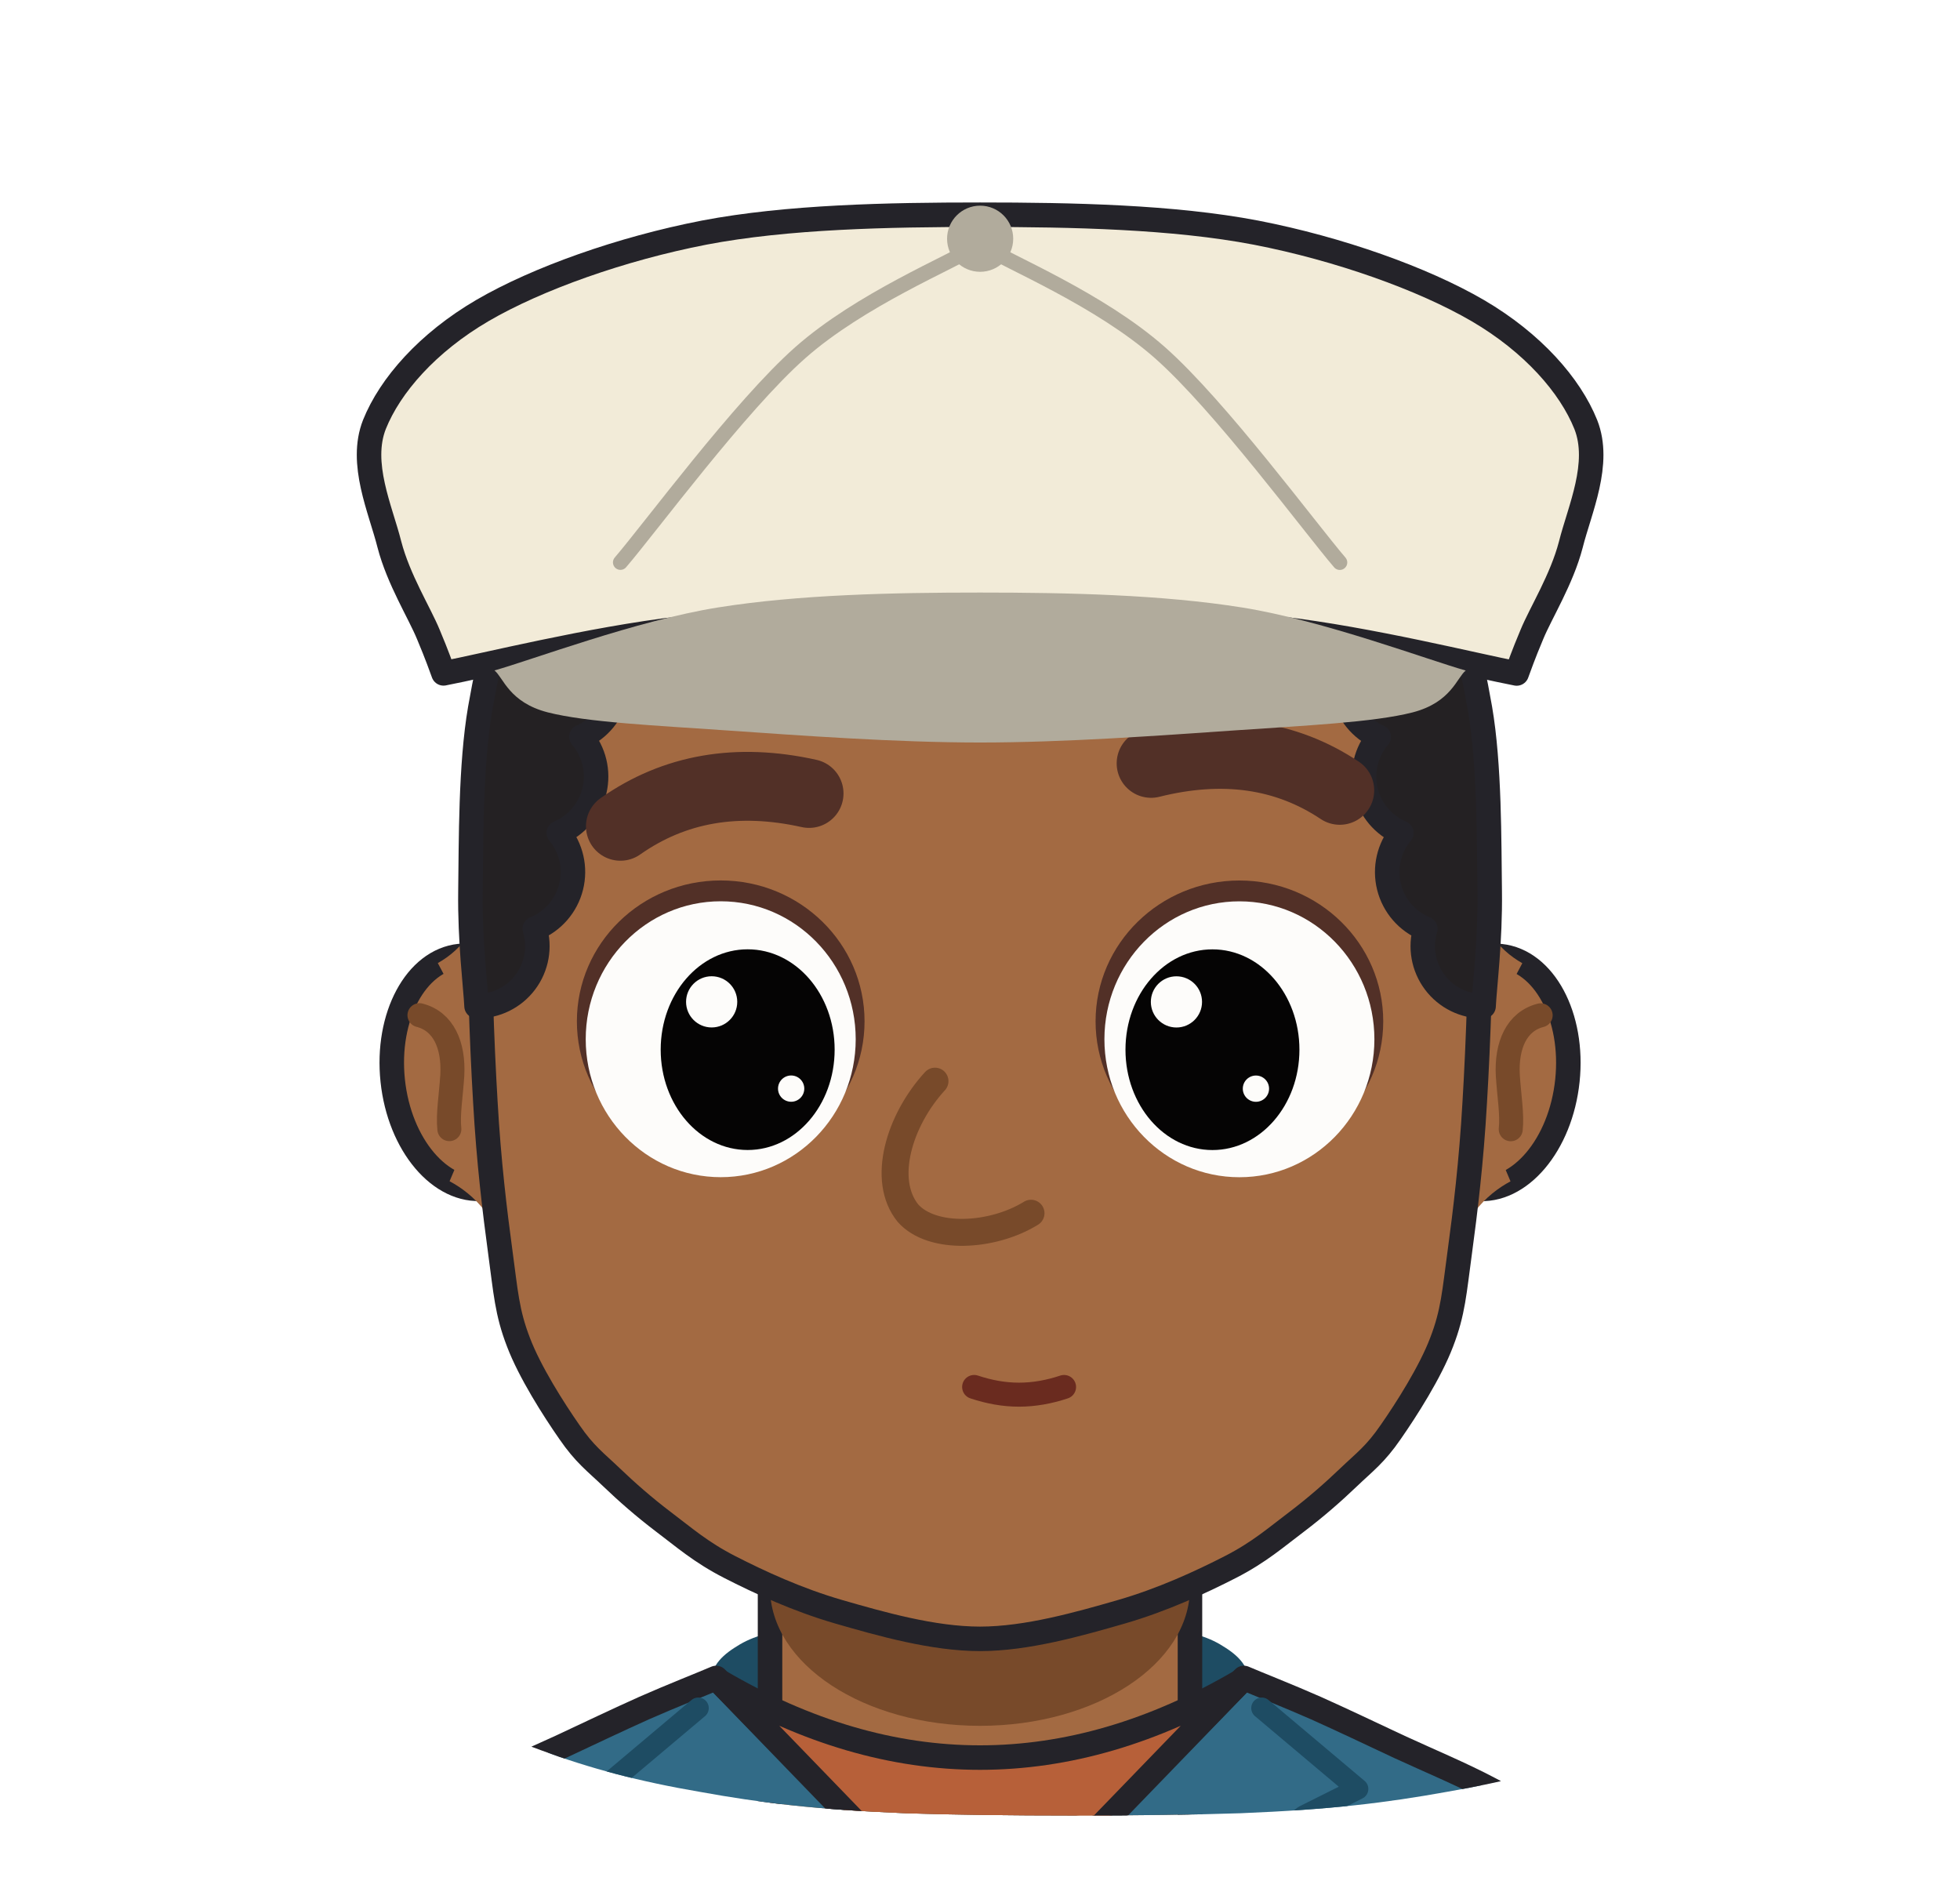
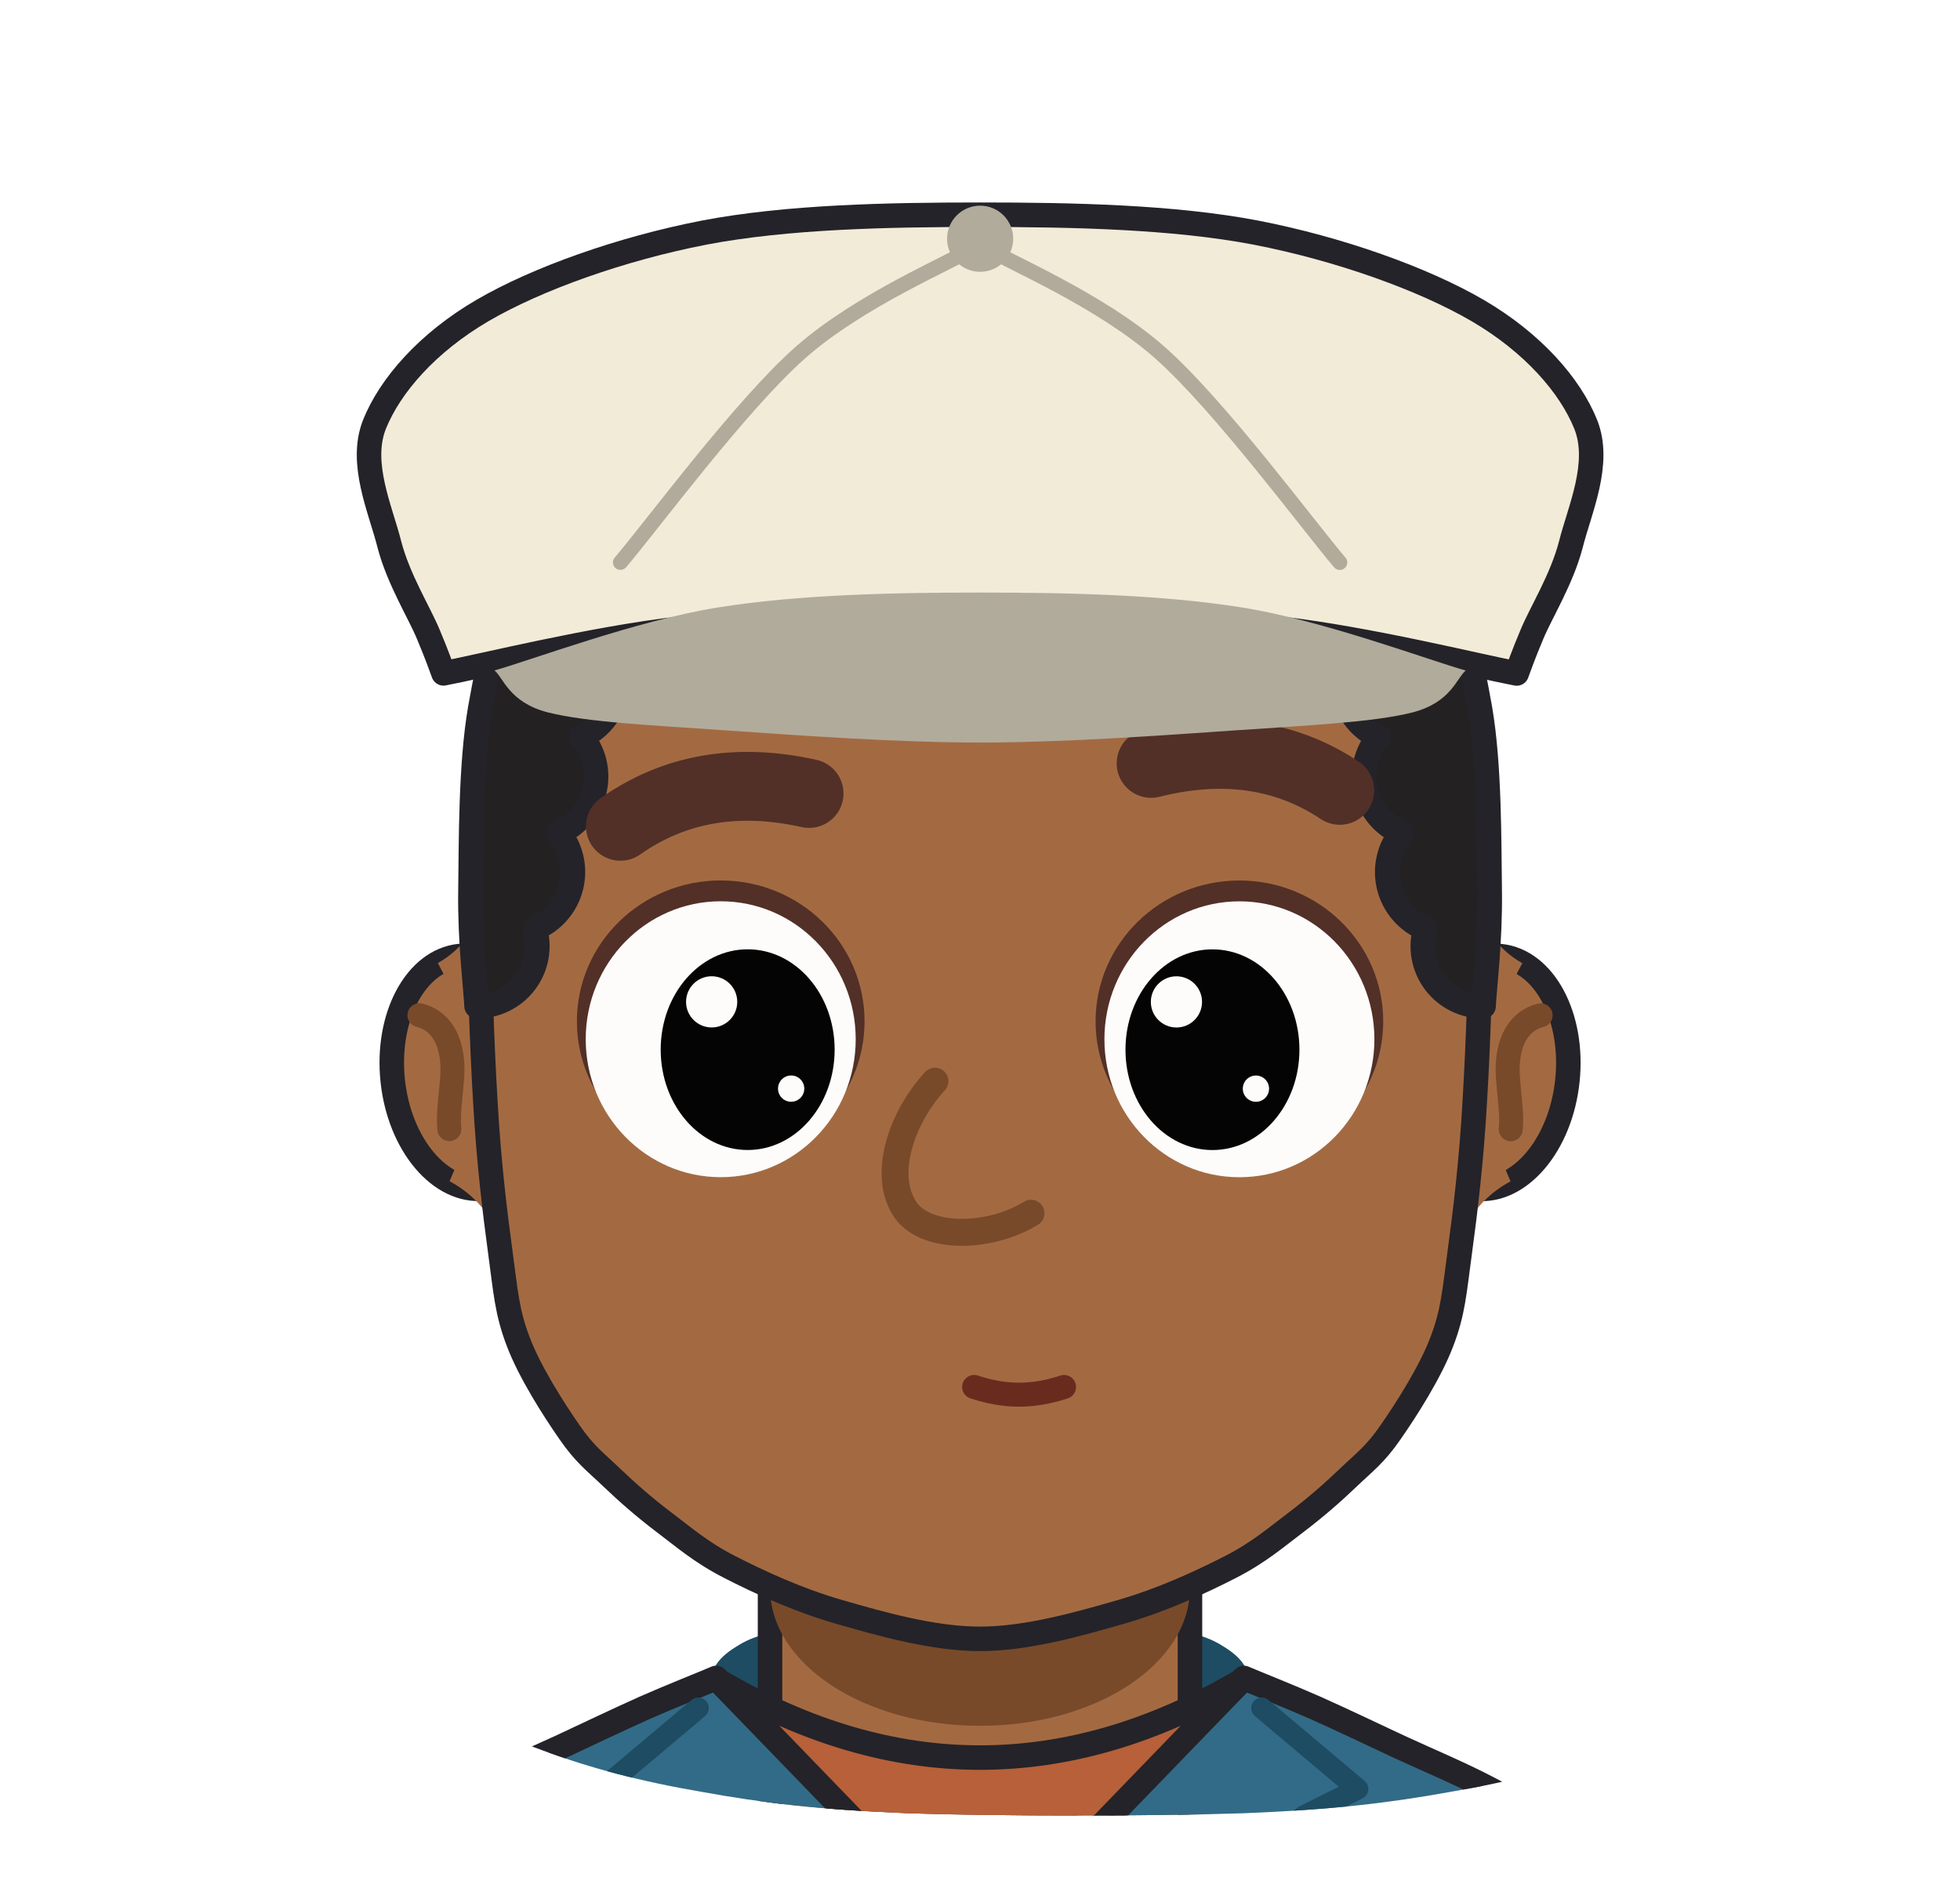
<svg xmlns="http://www.w3.org/2000/svg" viewBox="0 0 320 310" width="320" height="310">
  <defs>
    <clipPath id="cd6b">
      <rect x="-4000" y="-4000" width="9000" height="9000" />
    </clipPath>
    <clipPath id="cd6cr">
-       <path d="M1009.58 601.01C1031.94 562.76 1063.45 512.67 1054.29 483.31C1044.86 453.95 985.07 441.29 953.29 425.13C921.51 408.97 887.57 403.86 863.33 386.89C839.09 369.92 832.36 339.22 808.39 323.06C784.15 306.90 752.91 293.16 719.24 290.20C685.57 287.24 646.25 299.62 606.39 305.28C566.53 310.94 516.43 319.02 479.53 324.13C442.63 329.25 415.16 331.14 384.99 336.25C355.10 341.37 326.01 345.95 299.08 354.84C271.87 363.73 245.21 374.77 222.59 389.85C199.96 405.20 179.22 423.79 163.87 445.33C148.79 466.88 135.05 491.93 130.74 519.40C126.70 546.87 132.63 577.58 138.55 609.90C144.48 642.22 159.02 686.12 166.29 713.32C173.57 740.53 174.91 755.34 182.18 773.12C189.46 790.62 198.35 805.44 209.93 819.17C221.51 832.91 235.24 845.03 251.40 855.80C267.56 866.31 285.61 875.46 306.35 883.00C327.36 890.81 349.44 896.74 376.38 901.32C403.04 906.17 427.55 909.13 467.14 910.75C507.00 912.09 575.41 912.09 615.01 910.75C654.87 909.13 679.11 906.17 706.04 901.32C732.71 896.74 755.06 890.81 775.80 883.00C796.81 875.46 814.85 866.31 831.01 855.80C847.17 845.03 860.91 832.91 872.49 819.17C883.80 805.44 892.42 790.62 900.23 773.12C908.04 755.34 900.77 742.41 919.08 713.59C937.40 685.04 986.96 639.53 1009.58 601.01Z" />
+       <path d="M1016.05 602.09C1038.13 564.65 1061.56 519.13 1054.83 488.70C1047.83 458.26 1003.12 439.41 975.38 420.29C947.90 401.16 915.85 389.85 889.19 374.23C862.52 358.61 842.86 338.68 815.12 326.02C787.11 313.09 756.14 301.24 721.93 297.74C687.73 294.24 650.02 300.43 609.62 305.01C569.22 309.32 516.43 318.48 478.99 324.67C441.29 330.87 414.35 335.45 384.46 341.64C354.56 348.10 326.01 353.22 299.08 362.38C272.14 371.54 245.21 382.31 222.85 396.85C200.23 411.67 179.49 429.98 164.14 450.99C148.79 472.00 135.05 496.51 130.74 523.17C126.43 549.84 132.63 579.46 138.55 611.24C144.48 643.03 159.02 686.39 166.29 713.32C173.57 740.26 175.18 755.34 182.45 773.12C189.73 790.62 198.61 805.44 210.20 819.17C221.78 832.91 235.51 845.03 251.67 855.80C267.83 866.31 286.15 875.46 306.89 883.00C327.90 890.81 350.25 896.74 377.18 901.32C403.85 906.17 428.36 909.13 468.22 910.75C508.08 912.09 576.76 912.09 616.62 910.75C656.48 909.13 680.72 906.17 707.66 901.32C734.59 896.74 756.95 890.81 777.68 883.00C798.69 875.46 817.01 866.31 833.17 855.80C849.33 845.03 863.06 832.91 874.64 819.17C886.23 805.44 894.31 790.62 902.39 773.12C910.47 755.34 904.27 742.41 923.12 713.86C942.25 685.31 994.23 639.79 1016.05 602.09Z" />
      <path d="M-473.50 -700.97L1473.50 -700.97L1473.50 664.63L-473.50 664.63Z" />
    </clipPath>
    <clipPath id="cd6s">
      <path d="M500 970.1L616.5 850.9C621.8 853.2 636.8 859.1 648.3 864.2C659.7 869.3 672.5 875.4 685.3 881.4C698.1 887.3 712.5 893.3 725 899.9C737.6 906.5 750.8 914.3 760.8 921.1C770.7 927.9 778 934.3 784.6 941C791.2 947.6 795.8 954.2 800.5 960.8C805.1 967.4 808.6 974.1 812.4 980.7C816.1 987.2 821.2 996.8 823 1000L177 1000C178.8 996.8 183.9 987.2 187.6 980.7C191.4 974.1 194.9 967.4 199.5 960.8C204.2 954.2 208.8 947.6 215.4 941C222 934.3 229.3 927.9 239.2 921.1C249.2 914.3 262.4 906.5 275 899.9C287.5 893.3 301.9 887.3 314.7 881.4C327.5 875.4 340.3 869.3 351.7 864.2C363.2 859.1 378.2 853.2 383.5 850.9L500 970.1Z" fill="#326B87" stroke="#242329" stroke-width="10.82" stroke-linejoin="round" stroke-linecap="round" transform="translate(500 1014) scale(0.86) translate(-500 -1000)" />
      <path d="M384.8 852.3Q500 919.8 615.2 852.3L500 971.4Z" fill="#B76039" stroke="#242329" stroke-width="10.82" stroke-linejoin="round" stroke-linecap="round" transform="translate(500 1014) scale(0.86) translate(-500 -1000)" />
      <path d="M375.6 864.2L333.2 899.9L357 911.8L460.3 994.7M624.4 864.2L666.8 899.9L643 911.8L539.7 994.7M500 970.1L500 995.4" fill="none" stroke="#1E4C63" stroke-width="9.3" stroke-linecap="round" stroke-linejoin="round" transform="translate(500 1014) scale(0.86) translate(-500 -1000)" />
    </clipPath>
    <clipPath id="cd6eL">
      <ellipse cx="385.5" cy="569" rx="59.6" ry="60.9" />
    </clipPath>
    <clipPath id="cd6eR">
      <ellipse cx="614.5" cy="569" rx="59.6" ry="60.9" />
    </clipPath>
    <filter id="cd6bl" x="-60%" y="-90%" width="220%" height="280%">
      <feGaussianBlur stdDeviation="15" />
    </filter>
    <clipPath id="cd6eo">
      <path d="M-1000 -1000H2000V2000H-1000Z" />
    </clipPath>
    <clipPath id="cd6ck">
      <ellipse cx="385.5" cy="561.1" rx="66.5" ry="65.2" />
      <ellipse cx="385.5" cy="569" rx="62.6" ry="63.9" />
      <ellipse cx="614.5" cy="561.1" rx="66.5" ry="65.2" />
      <ellipse cx="614.5" cy="569" rx="62.6" ry="63.9" />
    </clipPath>
  </defs>
  <g transform="translate(-55 -107) scale(0.43)">
    <g clip-path="url(#cd6b)">
      <g transform="translate(500 1014) scale(0.86) translate(-500 -1000)">
        <g clip-path="url(#cd6cr)">
          <g transform="translate(0 0.06)">
            <path d="M500 824.5C525.6 824.5 558.7 826.2 576.8 828.4C594.9 830.7 601.5 833.1 608.5 837.7C615.6 842.3 619.6 847.4 619.1 856.2C618.7 865.1 625.8 880.5 605.9 890.7C586 900.8 535.3 917.1 500 917.1C464.7 917.1 414 900.8 394.1 890.7C374.2 880.5 381.3 865.1 380.9 856.2C380.4 847.4 384.4 842.3 391.5 837.7C398.5 833.1 405.1 830.7 423.2 828.4C441.3 826.2 474.4 824.5 500 824.5Z" fill="#1E4C63" />
          </g>
        </g>
        <g clip-path="url(#cd6cr)">
          <g transform="translate(0 0.06)">
            <path d="M407.3 768.9L407.3 935.7Q407.3 967.4 439.1 967.4L560.9 967.4Q592.7 967.4 592.7 935.7L592.7 768.9Z" fill="#A36A42" stroke="#242329" stroke-width="10.82" stroke-linejoin="round" stroke-linecap="round" />
            <ellipse cx="500" cy="811.2" rx="92.7" ry="60.9" fill="#784A2A" />
          </g>
        </g>
        <g transform="matrix(1 0.0001 -0.0001 1 0.08335 0.01754)">
          <ellipse cx="275.6" cy="583.6" rx="35.1" ry="51.6" transform="rotate(-6 275.6 583.6)" fill="#A36A42" stroke="#242329" stroke-width="10.82" stroke-linejoin="round" stroke-linecap="round" />
          <ellipse cx="724.4" cy="583.6" rx="35.1" ry="51.6" transform="rotate(6 724.4 583.6)" fill="#A36A42" stroke="#242329" stroke-width="10.82" stroke-linejoin="round" stroke-linecap="round" />
          <path d="M281.3 496.1C281.3 518.4 271 529.5 260.6 535.4L286.2 583.6ZM718.7 496.1C718.7 518.4 729 529.5 739.4 535.4L713.8 583.6ZM291.8 671C288.8 648.8 276.3 637.3 265.8 631.7L286.2 583.6ZM708.2 671C711.2 648.8 723.7 637.3 734.2 631.7L713.8 583.6Z" fill="#A36A42" />
          <path d="M252.5 558.4C263.1 561.1 267.7 571.6 267 584.9C266.4 594.2 265 602.1 265.7 608.7M747.5 558.4C736.9 561.1 732.3 571.6 733 584.9C733.6 594.2 735 602.1 734.3 608.7" fill="none" stroke="#784A2A" stroke-width="10.6" stroke-linecap="round" stroke-linejoin="round" />
        </g>
        <g transform="matrix(1 0.0001 -0.0001 1 0.08335 0.01754)">
          <path d="M500 255.3C526.5 255.3 554.7 258.6 579.4 265.9C604.1 273.2 628.8 284 648.3 299C667.7 314 684.4 334.9 695.9 355.9C707.4 376.8 712.9 400 717.1 424.7C721.3 449.4 720.8 475.5 721.1 504.1C721.3 532.8 720 570.3 718.4 596.8C716.9 623.3 714.2 645.3 711.8 663C709.4 680.6 708.9 689.5 703.8 702.7C698.8 715.9 688.2 732.5 681.3 742.4C674.5 752.3 669.8 755.6 662.8 762.3C655.9 768.9 648.4 775.5 639.7 782.1C630.9 788.7 623.4 795.4 610.5 802C597.6 808.6 580.6 816.5 562.2 821.8C543.8 827.1 520.7 833.7 500 833.7C479.3 833.7 456.2 827.1 437.8 821.8C419.4 816.5 402.4 808.6 389.5 802C376.6 795.4 369.1 788.7 360.3 782.1C351.6 775.5 344.1 768.9 337.2 762.3C330.2 755.6 325.5 752.3 318.7 742.4C311.8 732.5 301.2 715.9 296.2 702.7C291.1 689.5 290.6 680.6 288.2 663C285.8 645.3 283.1 623.3 281.6 596.8C280 570.3 278.7 532.8 278.9 504.1C279.2 475.5 278.7 449.4 282.9 424.7C287.1 400 292.6 376.8 304.1 355.9C315.6 334.9 332.3 314 351.7 299C371.2 284 395.9 273.2 420.6 265.9C445.3 258.6 473.5 255.3 500 255.3Z" fill="#A36A42" data-sk="1" stroke="#242329" stroke-width="10.82" stroke-linejoin="round" stroke-linecap="round" />
        </g>
        <g clip-path="url(#cd6cr)">
          <g transform="translate(0 0.13)">
            <path d="M500 970.1L616.5 850.9C621.8 853.2 636.8 859.1 648.3 864.2C659.7 869.3 672.5 875.4 685.3 881.4C698.1 887.3 712.5 893.3 725 899.9C737.6 906.5 750.8 914.3 760.8 921.1C770.7 927.9 778 934.3 784.6 941C791.2 947.6 795.8 954.2 800.5 960.8C805.1 967.4 808.6 974.1 812.4 980.7C816.1 987.2 821.2 996.8 823 1000L177 1000C178.8 996.8 183.9 987.2 187.6 980.7C191.4 974.1 194.9 967.4 199.5 960.8C204.2 954.2 208.8 947.6 215.4 941C222 934.3 229.3 927.9 239.2 921.1C249.2 914.3 262.4 906.5 275 899.9C287.5 893.3 301.9 887.3 314.7 881.4C327.5 875.4 340.3 869.3 351.7 864.2C363.2 859.1 378.2 853.2 383.5 850.9L500 970.1Z" fill="#326B87" stroke="#242329" stroke-width="10.82" stroke-linejoin="round" stroke-linecap="round" />
            <path d="M384.8 852.3Q500 919.8 615.2 852.3L500 971.4Z" fill="#B76039" stroke="#242329" stroke-width="10.82" stroke-linejoin="round" stroke-linecap="round" />
            <path d="M375.6 864.2L333.2 899.9L357 911.8L460.3 994.7M624.4 864.2L666.8 899.9L643 911.8L539.7 994.7M500 970.1L500 995.4" fill="none" stroke="#1E4C63" stroke-width="9.3" stroke-linecap="round" stroke-linejoin="round" />
          </g>
        </g>
        <g transform="matrix(1 0.0001 -0.0001 1 0.08335 0.01754)">
          <path fill="#242123" data-o="f" d="M277.7 554.4C277.3 546 274.7 525.6 275 503.7C275.3 481.8 275 448 279.3 423C283.7 397.9 289.4 374.5 301.1 353.2C312.8 332 329.9 310.8 349.6 295.6C369.3 280.4 394.4 269.5 419.4 262.1C444.5 254.7 473.1 251.3 500 251.3C526.9 251.3 555.5 254.7 580.6 262.1C605.6 269.5 630.7 280.4 650.4 295.6C670.1 310.8 687.2 332 698.9 353.2C710.6 374.5 716.3 397.9 720.7 423C725 448 724.7 481.8 725 503.7C725.3 525.6 722.7 546 722.3 554.4A26.5 26.5 0 0 1 696.6 520.2A27 27 0 0 1 686 477.9A27 27 0 0 1 676 435.5A27 27 0 0 1 666.8 392.9C654.4 389 620.5 374 592.7 369.1C564.9 364.3 530.9 363.8 500 363.8C469.1 363.8 435.1 364.3 407.3 369.1C379.5 374 345.6 389 333.2 392.9A27 27 0 0 1 324 435.5A27 27 0 0 1 314 477.9A27 27 0 0 1 303.4 520.2A26.5 26.5 0 0 1 277.7 554.4Z" stroke="#242329" stroke-width="10.82" stroke-linejoin="round" stroke-linecap="round" />
        </g>
        <g transform="matrix(1 0.0001 -0.0001 1 0.08335 0.01754)">
          <g filter="url(#cd6bl)">
            <ellipse cx="330.6" cy="668.3" rx="35.7" ry="19.9" fill="#BB643F" opacity="0.000" transform="matrix(0.4 0 0 0.4 198.36 400.98)" />
          </g>
          <g filter="url(#cd6bl)">
            <ellipse cx="669.4" cy="668.3" rx="35.7" ry="19.9" fill="#BB643F" opacity="0.000" transform="matrix(0.4 0 0 0.4 401.64 400.98)" />
          </g>
        </g>
        <g transform="matrix(1 0.0001 -0.0001 1 0.08335 0.01754)">
          <g clip-path="url(#cd6eo)" display="inline">
            <g>
              <ellipse cx="385.5" cy="561.1" rx="63.5" ry="62.2" fill="#523027" />
              <ellipse cx="385.5" cy="569" rx="59.6" ry="60.9" fill="#FDFCFA" />
              <g clip-path="url(#cd6eL)">
                <g transform="translate(0.00 0.00)">
                  <ellipse cx="397.4" cy="573.6" rx="38.4" ry="44.3" fill="#050404" />
                  <circle cx="381.5" cy="552.5" r="11.3" fill="#FDFCFA" />
                  <circle cx="416.6" cy="590.8" r="5.8" fill="#FDFCFA" />
                </g>
              </g>
            </g>
            <g>
              <ellipse cx="614.5" cy="561.1" rx="63.5" ry="62.2" fill="#523027" />
              <ellipse cx="614.5" cy="569" rx="59.6" ry="60.9" fill="#FDFCFA" />
              <g clip-path="url(#cd6eR)">
                <g transform="translate(0.00 0.00)">
                  <ellipse cx="602.6" cy="573.6" rx="38.4" ry="44.3" fill="#050404" />
                  <circle cx="586.7" cy="552.5" r="11.3" fill="#FDFCFA" />
                  <circle cx="621.8" cy="590.8" r="5.8" fill="#FDFCFA" />
                </g>
              </g>
            </g>
          </g>
          <g clip-path="url(#cd6ck)">
            <g>
              <path d="M312.7 618C312.7 669.6 458.3 669.6 458.3 618Q385.5 596.8 312.7 618ZM541.7 618C541.7 669.6 687.3 669.6 687.3 618Q614.5 596.8 541.7 618Z" fill="#A36A42" display="none" />
            </g>
          </g>
          <path fill="none" stroke="#523027" stroke-linecap="round" stroke-linejoin="round" display="none" />
          <path fill="none" stroke="#523027" stroke-width="30.4" stroke-linecap="round" stroke-linejoin="round" d="M341.2 475.0Q376.9 449.9 424.5 460.5M658.8 459.1Q623.1 435.3 575.5 447.2" transform="translate(0 0.00)" />
          <g>
            <path d="M480.1 587.5C464.3 604.7 456.3 631.2 468.2 645.8C478.8 657.7 505.3 656.4 522.5 645.8" fill="none" stroke="#784A2A" stroke-width="11.9" stroke-linecap="round" stroke-linejoin="round" />
          </g>
          <path fill="#6A2B1F" stroke="#6A2B1F" stroke-linejoin="round" stroke-linecap="round" d="M497.4 722.5C504.0 724.7 510.6 725.9 517.2 725.9C523.8 725.9 530.5 724.7 537.1 722.5C530.5 724.7 523.8 725.9 517.2 725.9C510.6 725.9 504.0 724.7 497.4 722.5Z" stroke-width="10.60" />
          <path fill="#FDFCFA" display="none" />
          <g>
            <path d="M469.6 731.4Q500 714.2 530.4 731.4Q500 745.1 469.6 731.4Z" fill="#D9604A" display="none" />
          </g>
        </g>
        <g transform="matrix(1 0.0001 -0.0001 1 0.08335 0.01754)">
          <path d="M736.9 407.5C719.5 404.2 671.9 392.3 632.4 387.7C592.9 383 544.1 379.7 500 379.7C455.9 379.7 407.1 383 367.6 387.7C328.1 392.3 280.5 404.2 263.1 407.5C262 404.6 260.4 399.8 256.4 390.3C252.5 380.8 243.2 366 239.2 350.6C235.3 335.1 225.8 314.8 232.6 297.6C239.5 280.4 256 261.5 280.3 247.3C304.5 233.2 341.6 220 378.2 212.9C414.8 205.9 459.4 205 500 205C540.6 205 585.2 205.9 621.8 212.9C658.4 220 695.5 233.2 719.7 247.3C744 261.5 760.5 280.4 767.4 297.6C774.2 314.8 764.7 335.1 760.8 350.6C756.8 366 747.5 380.8 743.6 390.3C739.6 399.8 738 404.6 736.9 407.5Z" fill="#F2EBD8" stroke="#242329" stroke-width="10.82" stroke-linejoin="round" stroke-linecap="round" />
          <path d="M500 218.2C513.2 226.2 552.9 242.5 579.4 265.9C605.9 289.3 645.6 343.1 658.8 358.5M500 218.2C486.8 226.2 447.1 242.5 420.6 265.9C394.1 289.3 354.4 343.1 341.2 358.5" fill="none" stroke="#B1AB9C" stroke-width="6.6" stroke-linecap="round" stroke-linejoin="round" />
          <path d="M714.4 406.2C710.5 409.3 708 420.3 690.9 424.7C673.7 429.1 643.3 430.5 611.5 432.7C579.7 434.9 537.2 438 500 438C462.8 438 420.3 434.9 388.5 432.7C356.7 430.5 326.3 429.1 309.1 424.7C292 420.3 289.5 409.3 285.6 406.2C302 401.6 348.5 384.1 384.2 378.4C419.9 372.7 461.4 371.8 500 371.8C538.6 371.8 580.1 372.7 615.8 378.4C651.5 384.1 698 401.6 714.4 406.2Z" fill="#B1AB9C" />
          <circle cx="500" cy="215.6" r="14.6" fill="#B1AB9C" />
        </g>
      </g>
    </g>
    <g clip-path="url(#cd6b)">
      <g transform="translate(0 0.00)" />
    </g>
  </g>
</svg>
